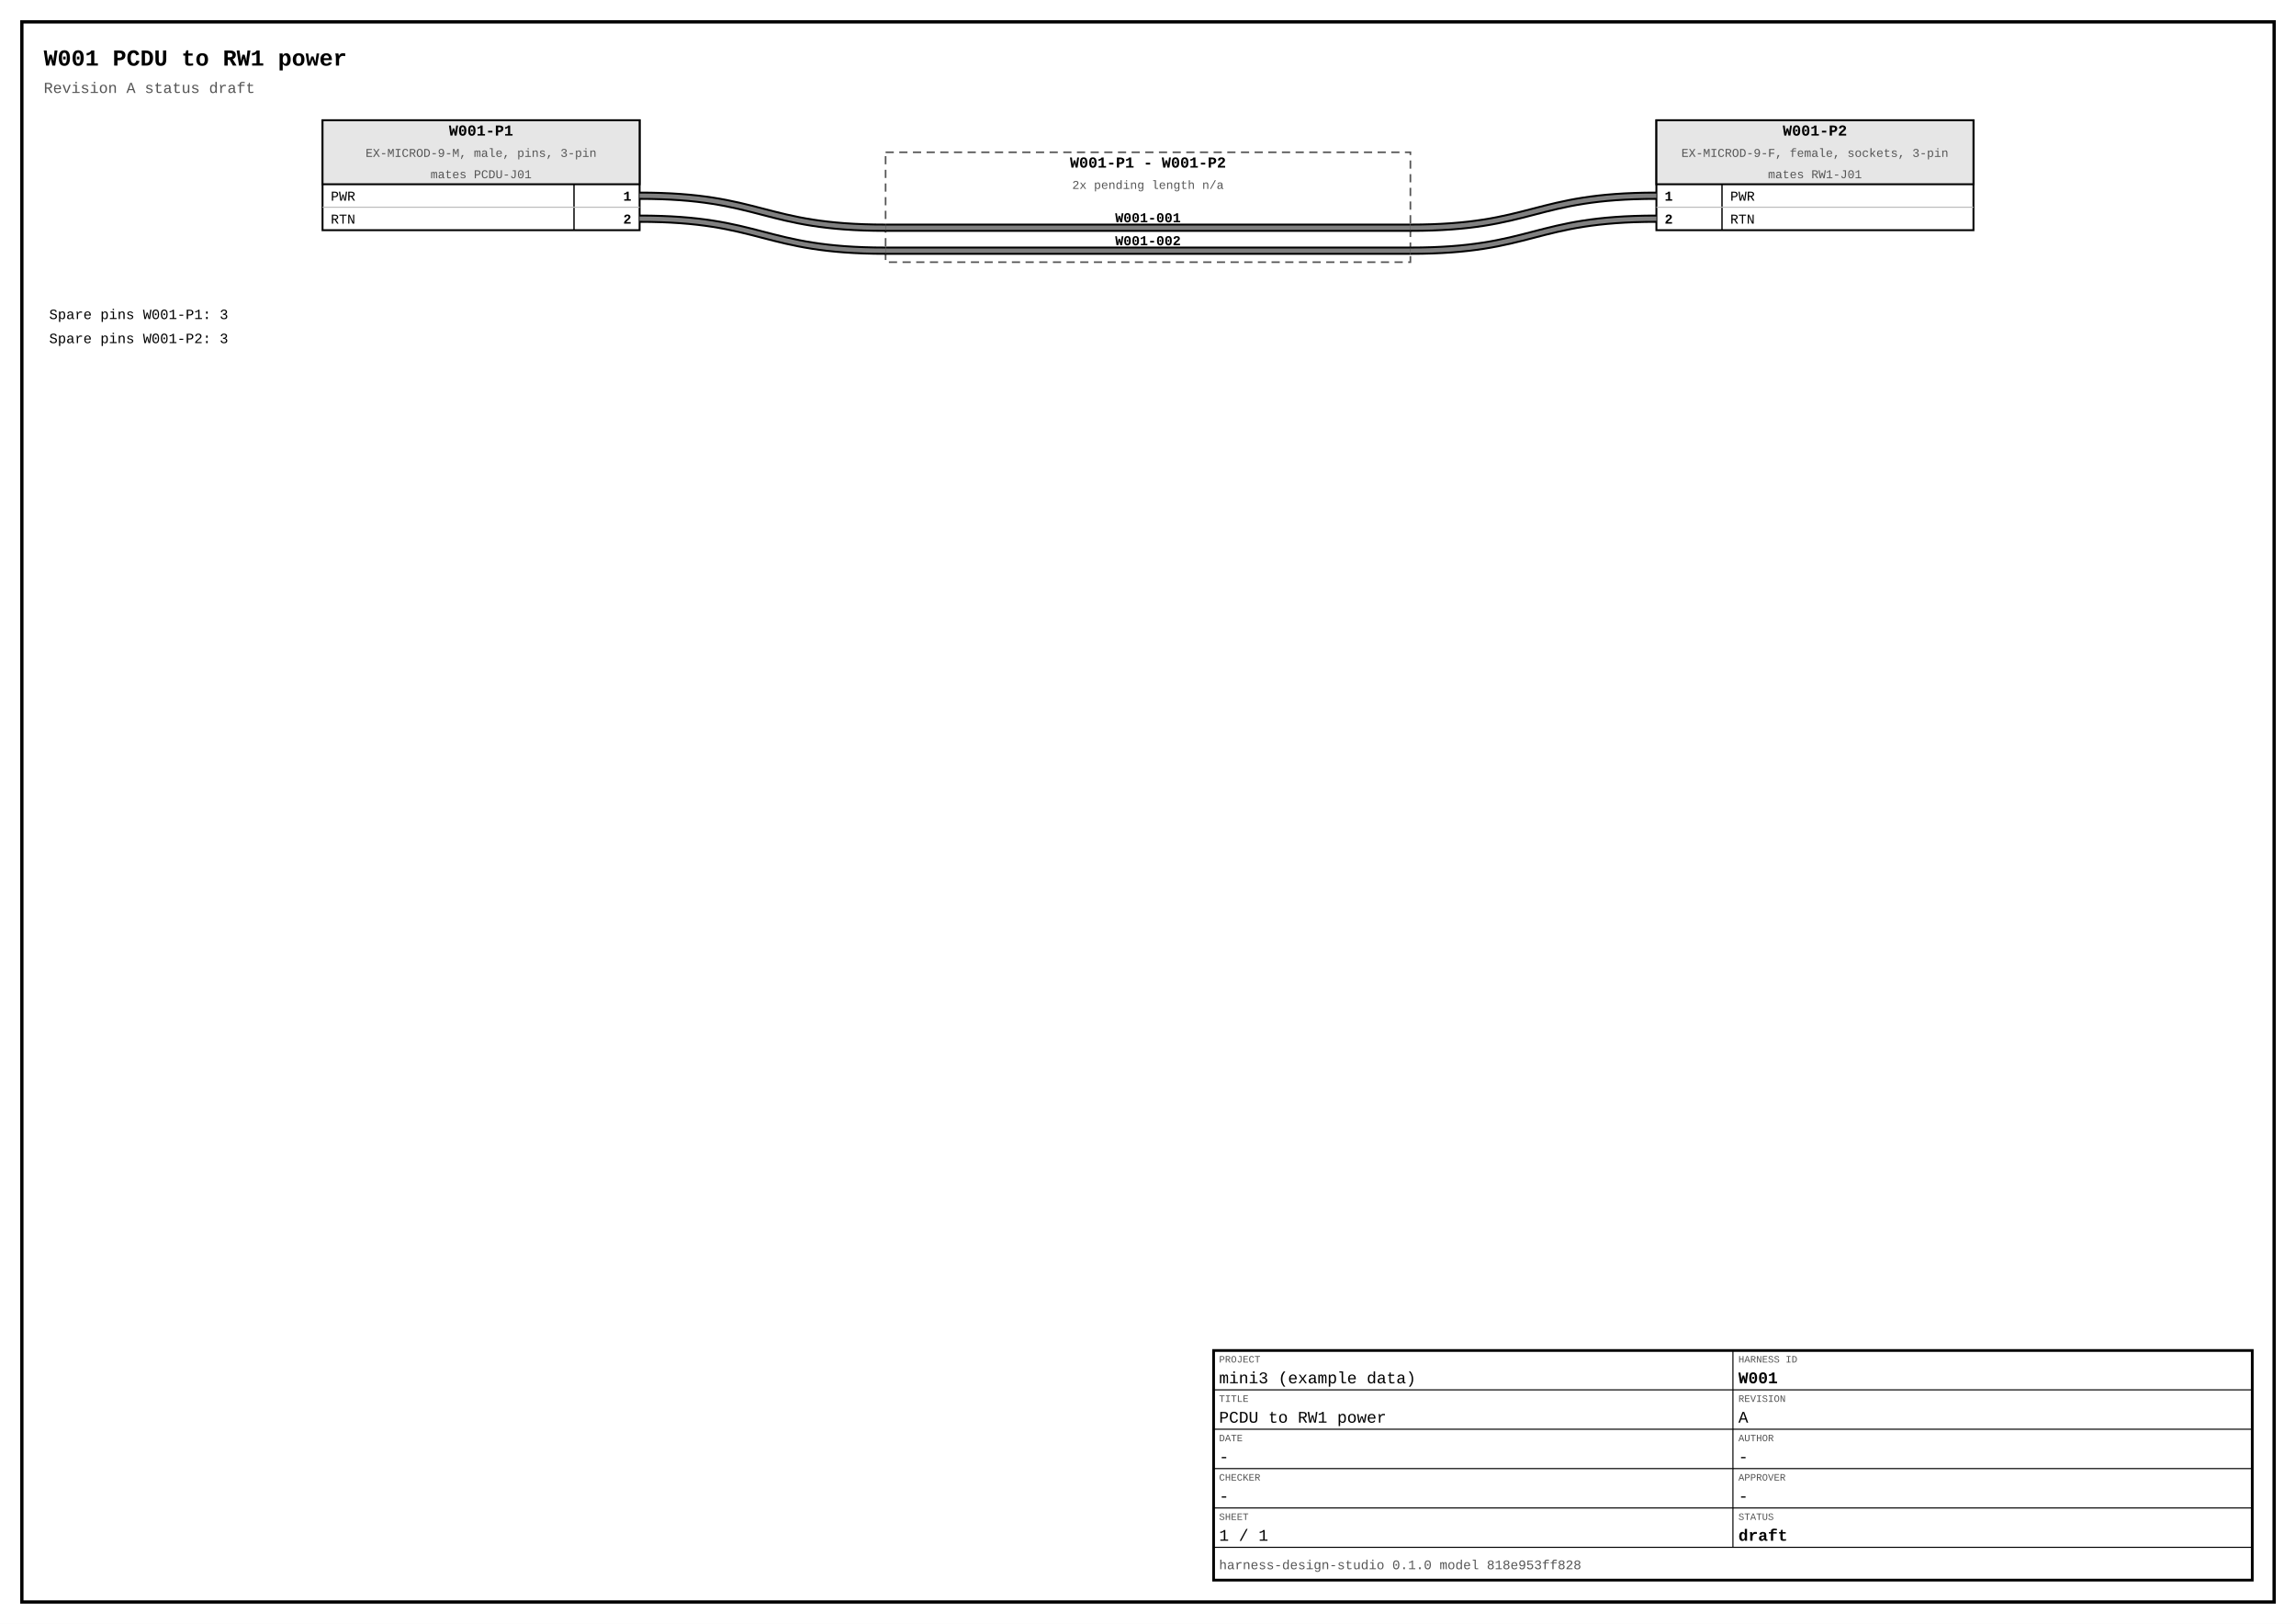
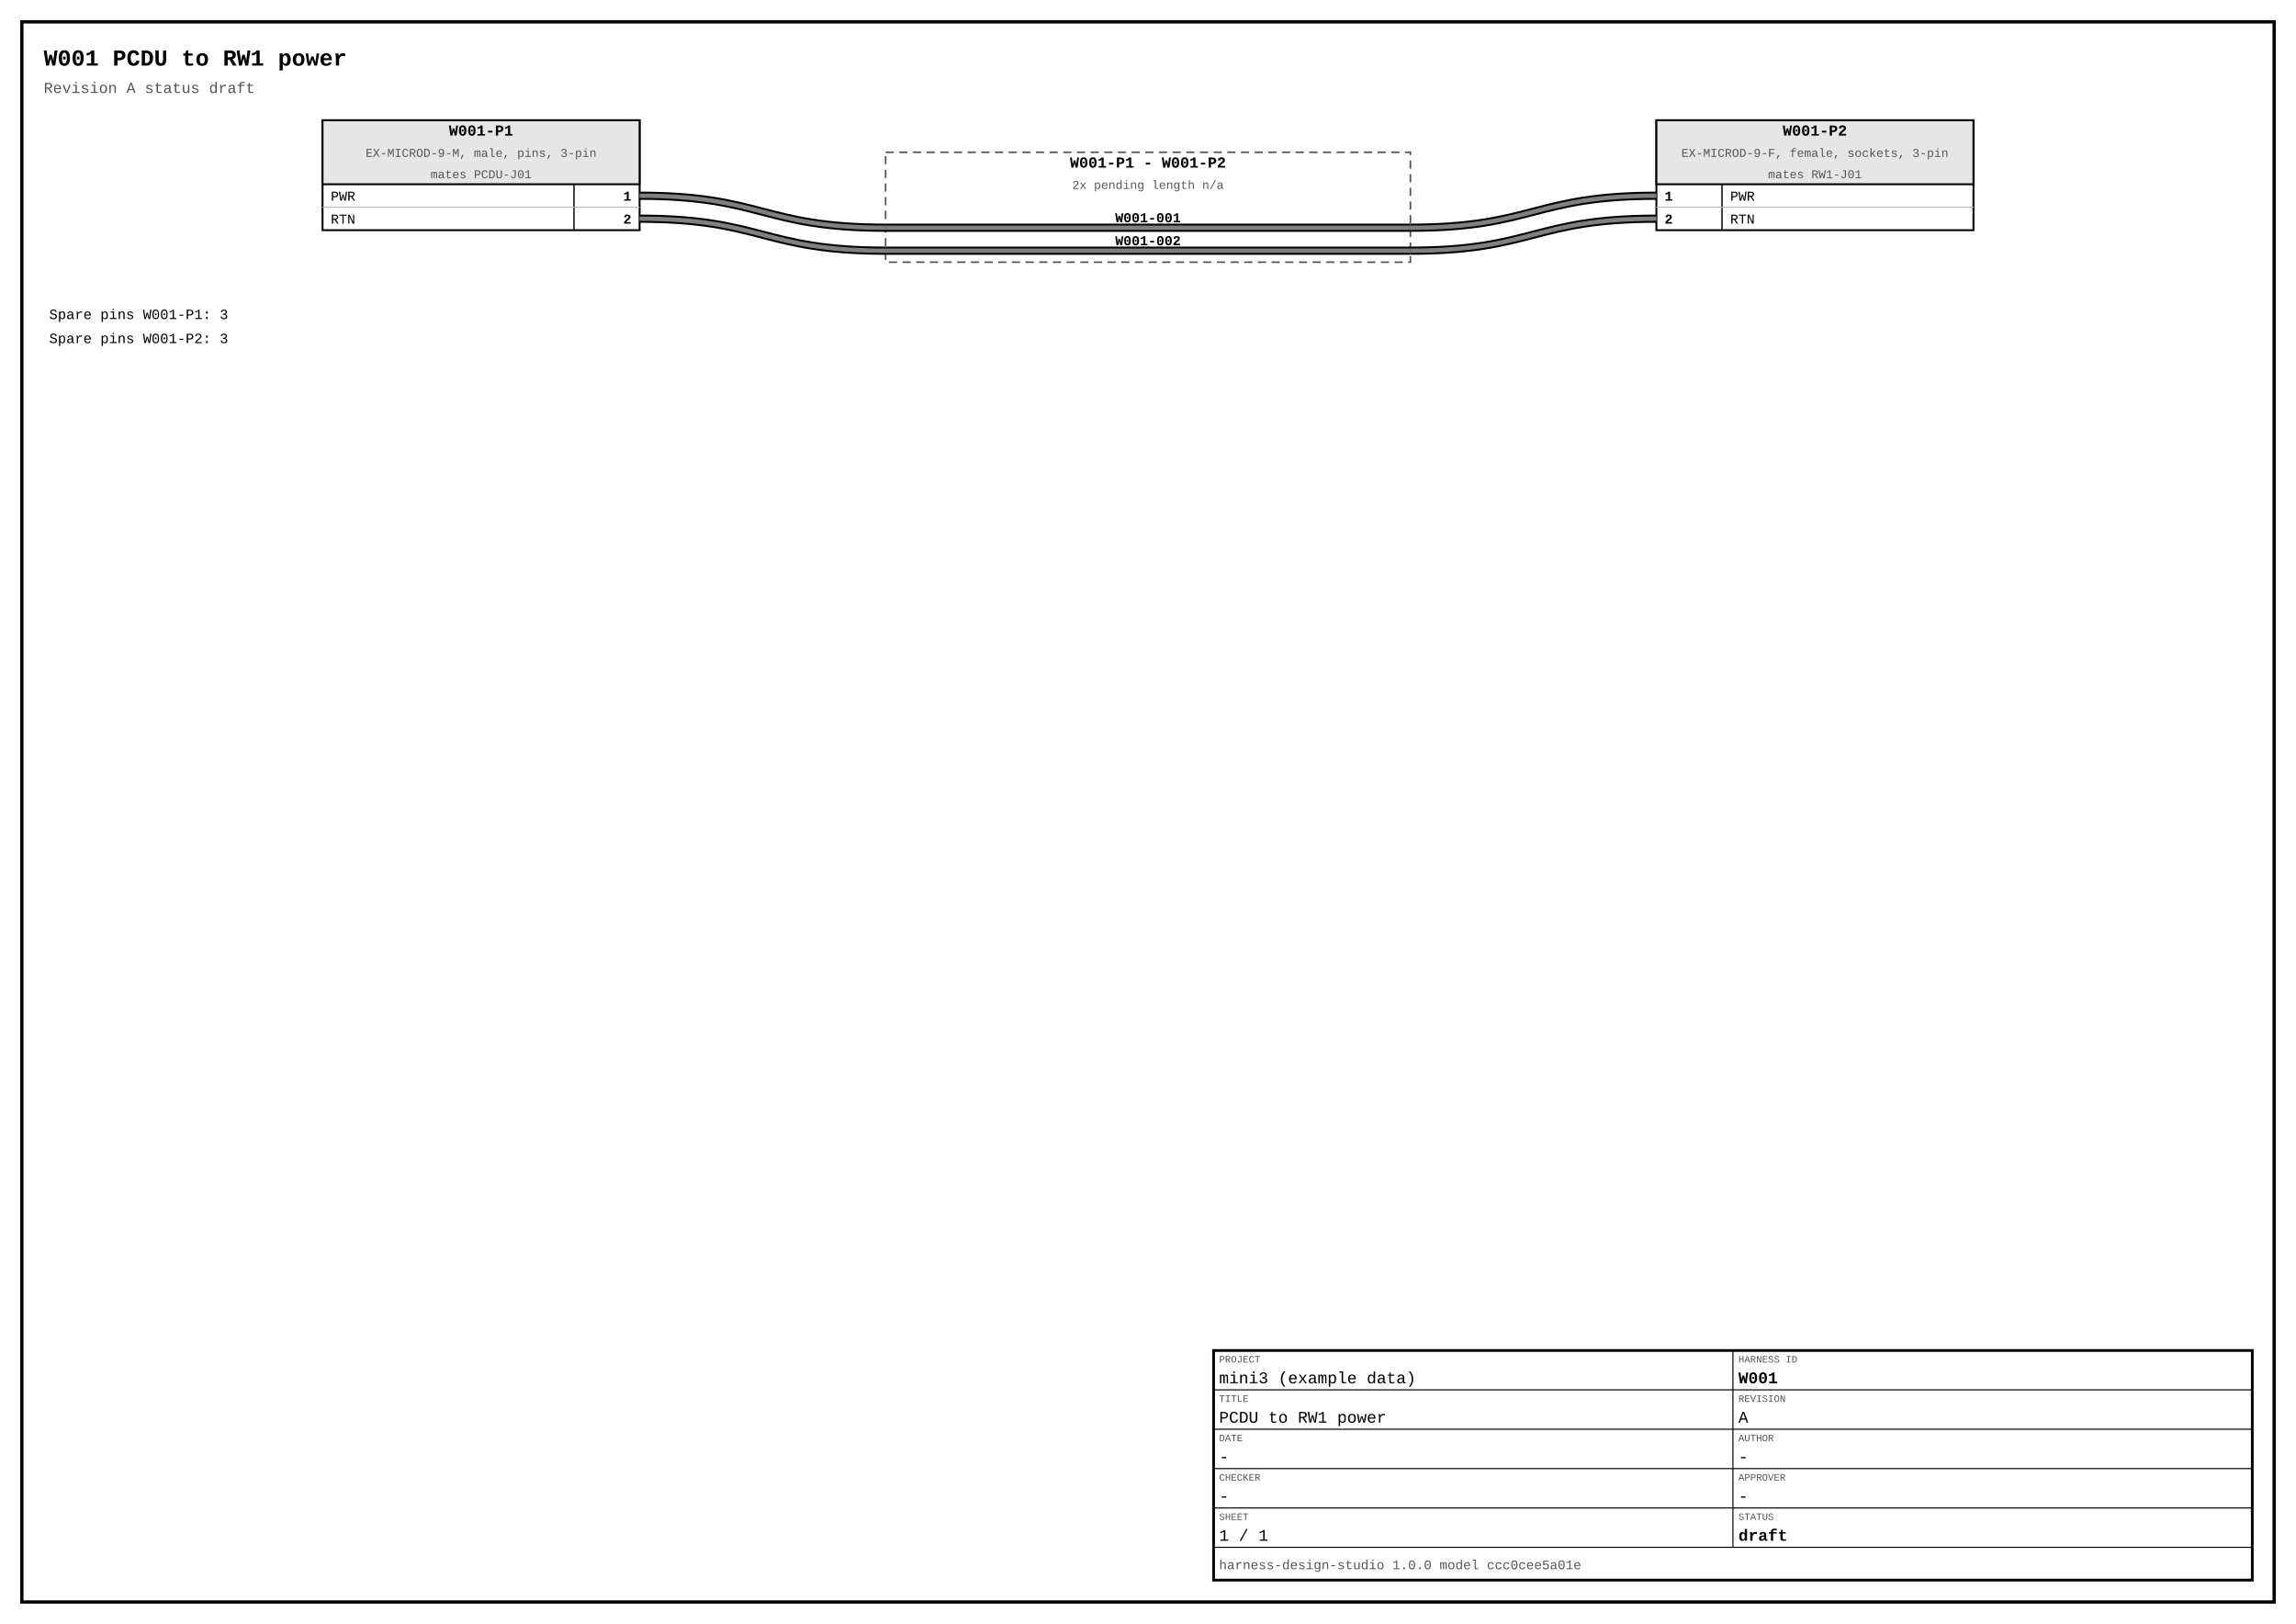
<svg xmlns="http://www.w3.org/2000/svg" width="420mm" height="297mm" viewBox="0 0 420 297" font-family="Courier New, Courier, monospace">
  <rect x="0" y="0" width="420" height="297" fill="#ffffff" />
  <rect x="4" y="4" width="412" height="289" fill="none" stroke="#000000" stroke-width="0.6" />
  <text x="8" y="12" font-size="4.2" font-weight="bold" text-anchor="start" fill="#000000">W001  PCDU to RW1 power</text>
  <text x="8" y="17" font-size="2.8" text-anchor="start" fill="#555555">Revision A  status draft</text>
  <rect x="59" y="22" width="58" height="20.1" fill="#ffffff" stroke="#000000" stroke-width="0.35" />
  <rect x="59" y="22" width="58" height="11.7" fill="#e6e6e6" stroke="#000000" stroke-width="0.35" />
  <text x="88" y="24.8" font-size="2.8" font-weight="bold" text-anchor="middle" fill="#000000">W001-P1</text>
  <text x="88" y="28.7" font-size="2.2" text-anchor="middle" fill="#555555">EX-MICROD-9-M, male, pins, 3-pin</text>
  <text x="88" y="32.6" font-size="2.2" text-anchor="middle" fill="#555555">mates PCDU-J01</text>
  <line x1="105" y1="33.7" x2="105" y2="42.1" stroke="#000000" stroke-width="0.25" />
  <line x1="59" y1="37.9" x2="117" y2="37.9" stroke="#bbbbbb" stroke-width="0.2" />
  <text x="60.5" y="36.7" font-size="2.5" text-anchor="start" fill="#000000" data-ref="sig/W001-P1/1">PWR</text>
  <text x="115.5" y="36.7" font-size="2.5" font-weight="bold" text-anchor="end" fill="#000000" data-ref="pin/W001-P1/1">1</text>
  <text x="60.5" y="40.9" font-size="2.5" text-anchor="start" fill="#000000" data-ref="sig/W001-P1/2">RTN</text>
  <text x="115.5" y="40.9" font-size="2.5" font-weight="bold" text-anchor="end" fill="#000000" data-ref="pin/W001-P1/2">2</text>
  <rect x="303" y="22" width="58" height="20.1" fill="#ffffff" stroke="#000000" stroke-width="0.35" />
  <rect x="303" y="22" width="58" height="11.7" fill="#e6e6e6" stroke="#000000" stroke-width="0.35" />
  <text x="332" y="24.8" font-size="2.8" font-weight="bold" text-anchor="middle" fill="#000000">W001-P2</text>
  <text x="332" y="28.7" font-size="2.2" text-anchor="middle" fill="#555555">EX-MICROD-9-F, female, sockets, 3-pin</text>
  <text x="332" y="32.6" font-size="2.2" text-anchor="middle" fill="#555555">mates RW1-J01</text>
  <line x1="315" y1="33.7" x2="315" y2="42.1" stroke="#000000" stroke-width="0.25" />
  <line x1="303" y1="37.9" x2="361" y2="37.9" stroke="#bbbbbb" stroke-width="0.2" />
  <text x="304.5" y="36.7" font-size="2.5" font-weight="bold" text-anchor="start" fill="#000000" data-ref="pin/W001-P2/1">1</text>
  <text x="316.5" y="36.7" font-size="2.5" text-anchor="start" fill="#000000" data-ref="sig/W001-P2/1">PWR</text>
  <text x="304.5" y="40.9" font-size="2.5" font-weight="bold" text-anchor="start" fill="#000000" data-ref="pin/W001-P2/2">2</text>
  <text x="316.5" y="40.9" font-size="2.5" text-anchor="start" fill="#000000" data-ref="sig/W001-P2/2">RTN</text>
  <rect x="162" y="27.85" width="96" height="20.1" fill="none" stroke="#555555" stroke-width="0.3" stroke-dasharray="1.5 1" />
  <text x="210" y="30.65" font-size="2.8" font-weight="bold" text-anchor="middle" fill="#000000">W001-P1 - W001-P2</text>
  <text x="210" y="34.55" font-size="2.2" text-anchor="middle" fill="#555555">2x  pending  length n/a</text>
  <path d="M 117 35.8 C 139.5 35.8 139.5 41.65 162 41.65" fill="none" stroke="#000000" stroke-width="1.5" />
  <line x1="162" y1="41.65" x2="258" y2="41.65" stroke="#000000" stroke-width="1.5" />
  <path d="M 258 41.65 C 280.5 41.65 280.5 35.8 303 35.8" fill="none" stroke="#000000" stroke-width="1.5" />
  <path d="M 117 35.8 C 139.5 35.8 139.5 41.65 162 41.65" fill="none" stroke="#808080" stroke-width="0.8" />
  <line x1="162" y1="41.65" x2="258" y2="41.65" stroke="#808080" stroke-width="0.8" />
  <path d="M 258 41.65 C 280.5 41.65 280.5 35.8 303 35.8" fill="none" stroke="#808080" stroke-width="0.8" />
  <text x="210" y="40.65" font-size="2.5" font-weight="bold" text-anchor="middle" fill="#000000">W001-001</text>
  <path d="M 117 40 C 139.5 40 139.5 45.85 162 45.85" fill="none" stroke="#000000" stroke-width="1.5" />
  <line x1="162" y1="45.85" x2="258" y2="45.85" stroke="#000000" stroke-width="1.5" />
  <path d="M 258 45.85 C 280.5 45.85 280.5 40 303 40" fill="none" stroke="#000000" stroke-width="1.5" />
  <path d="M 117 40 C 139.5 40 139.5 45.85 162 45.85" fill="none" stroke="#808080" stroke-width="0.8" />
  <line x1="162" y1="45.85" x2="258" y2="45.85" stroke="#808080" stroke-width="0.8" />
  <path d="M 258 45.85 C 280.5 45.85 280.5 40 303 40" fill="none" stroke="#808080" stroke-width="0.8" />
  <text x="210" y="44.85" font-size="2.5" font-weight="bold" text-anchor="middle" fill="#000000">W001-002</text>
  <text x="9" y="58.35" font-size="2.6" text-anchor="start" fill="#000000">Spare pins W001-P1: 3</text>
  <text x="9" y="62.75" font-size="2.6" text-anchor="start" fill="#000000">Spare pins W001-P2: 3</text>
  <rect x="222" y="247" width="190" height="42" fill="none" stroke="#000000" stroke-width="0.5" />
  <line x1="222" y1="247" x2="317" y2="247" stroke="#000000" stroke-width="0.2" />
  <text x="223" y="249.2" font-size="1.8" text-anchor="start" fill="#555555">PROJECT</text>
  <text x="223" y="253" font-size="3" text-anchor="start" fill="#000000">mini3 (example data)</text>
  <line x1="317" y1="247" x2="412" y2="247" stroke="#000000" stroke-width="0.2" />
  <text x="318" y="249.2" font-size="1.8" text-anchor="start" fill="#555555">HARNESS ID</text>
  <text x="318" y="253" font-size="3" font-weight="bold" text-anchor="start" fill="#000000">W001</text>
  <line x1="222" y1="254.2" x2="317" y2="254.2" stroke="#000000" stroke-width="0.2" />
  <text x="223" y="256.4" font-size="1.8" text-anchor="start" fill="#555555">TITLE</text>
  <text x="223" y="260.2" font-size="3" text-anchor="start" fill="#000000">PCDU to RW1 power</text>
  <line x1="317" y1="254.2" x2="412" y2="254.2" stroke="#000000" stroke-width="0.2" />
  <text x="318" y="256.4" font-size="1.8" text-anchor="start" fill="#555555">REVISION</text>
  <text x="318" y="260.2" font-size="3" text-anchor="start" fill="#000000">A</text>
  <line x1="222" y1="261.4" x2="317" y2="261.4" stroke="#000000" stroke-width="0.2" />
  <text x="223" y="263.6" font-size="1.8" text-anchor="start" fill="#555555">DATE</text>
  <text x="223" y="267.4" font-size="3" text-anchor="start" fill="#000000">-</text>
  <line x1="317" y1="261.4" x2="412" y2="261.4" stroke="#000000" stroke-width="0.2" />
  <text x="318" y="263.6" font-size="1.8" text-anchor="start" fill="#555555">AUTHOR</text>
  <text x="318" y="267.4" font-size="3" text-anchor="start" fill="#000000">-</text>
  <line x1="222" y1="268.6" x2="317" y2="268.6" stroke="#000000" stroke-width="0.2" />
  <text x="223" y="270.8" font-size="1.8" text-anchor="start" fill="#555555">CHECKER</text>
  <text x="223" y="274.6" font-size="3" text-anchor="start" fill="#000000">-</text>
  <line x1="317" y1="268.6" x2="412" y2="268.6" stroke="#000000" stroke-width="0.2" />
  <text x="318" y="270.8" font-size="1.8" text-anchor="start" fill="#555555">APPROVER</text>
  <text x="318" y="274.6" font-size="3" text-anchor="start" fill="#000000">-</text>
  <line x1="222" y1="275.8" x2="317" y2="275.8" stroke="#000000" stroke-width="0.2" />
  <text x="223" y="278" font-size="1.8" text-anchor="start" fill="#555555">SHEET</text>
  <text x="223" y="281.8" font-size="3" text-anchor="start" fill="#000000">1 / 1</text>
  <line x1="317" y1="275.8" x2="412" y2="275.8" stroke="#000000" stroke-width="0.2" />
  <text x="318" y="278" font-size="1.8" text-anchor="start" fill="#555555">STATUS</text>
  <text x="318" y="281.8" font-size="3" font-weight="bold" text-anchor="start" fill="#000000">draft</text>
  <line x1="317" y1="247" x2="317" y2="283" stroke="#000000" stroke-width="0.2" />
  <line x1="222" y1="283" x2="412" y2="283" stroke="#000000" stroke-width="0.2" />
-   <text x="223" y="287" font-size="2.4" text-anchor="start" fill="#555555">harness-design-studio 0.1.0 model 818e953ff828</text>
+   <text x="223" y="287" font-size="2.4" text-anchor="start" fill="#555555">harness-design-studio 1.0.0 model ccc0cee5a01e</text>
</svg>
